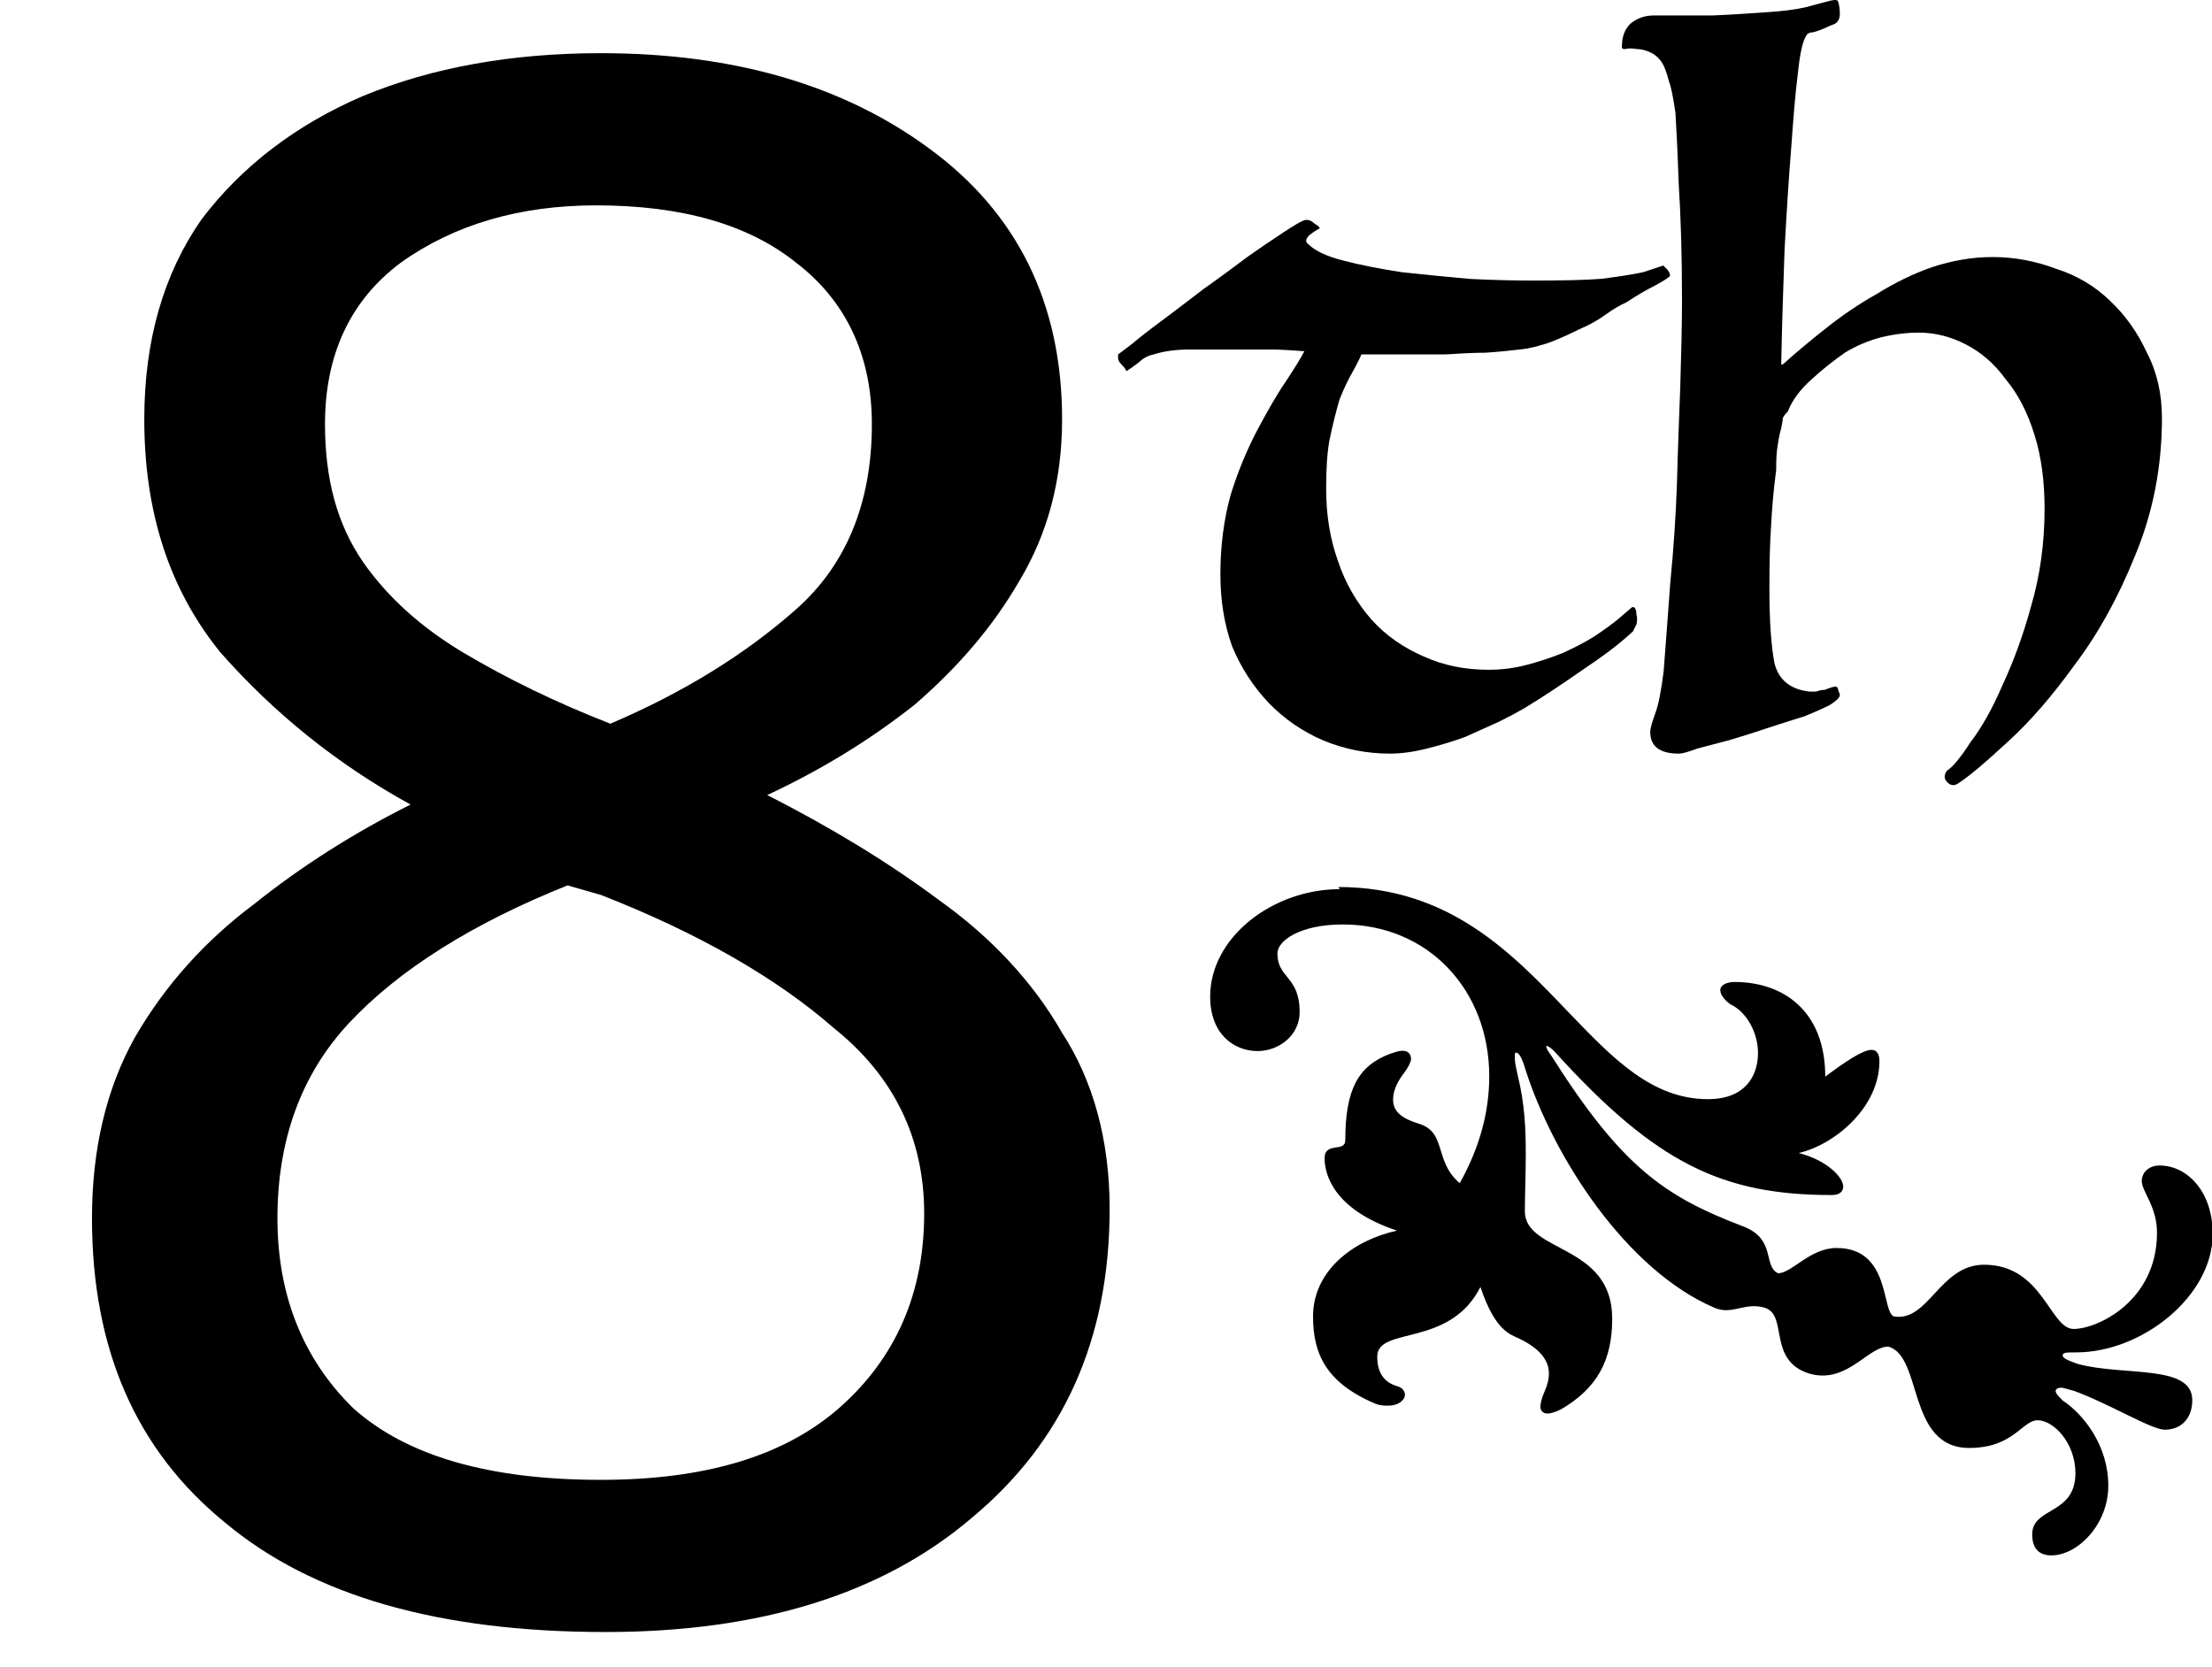
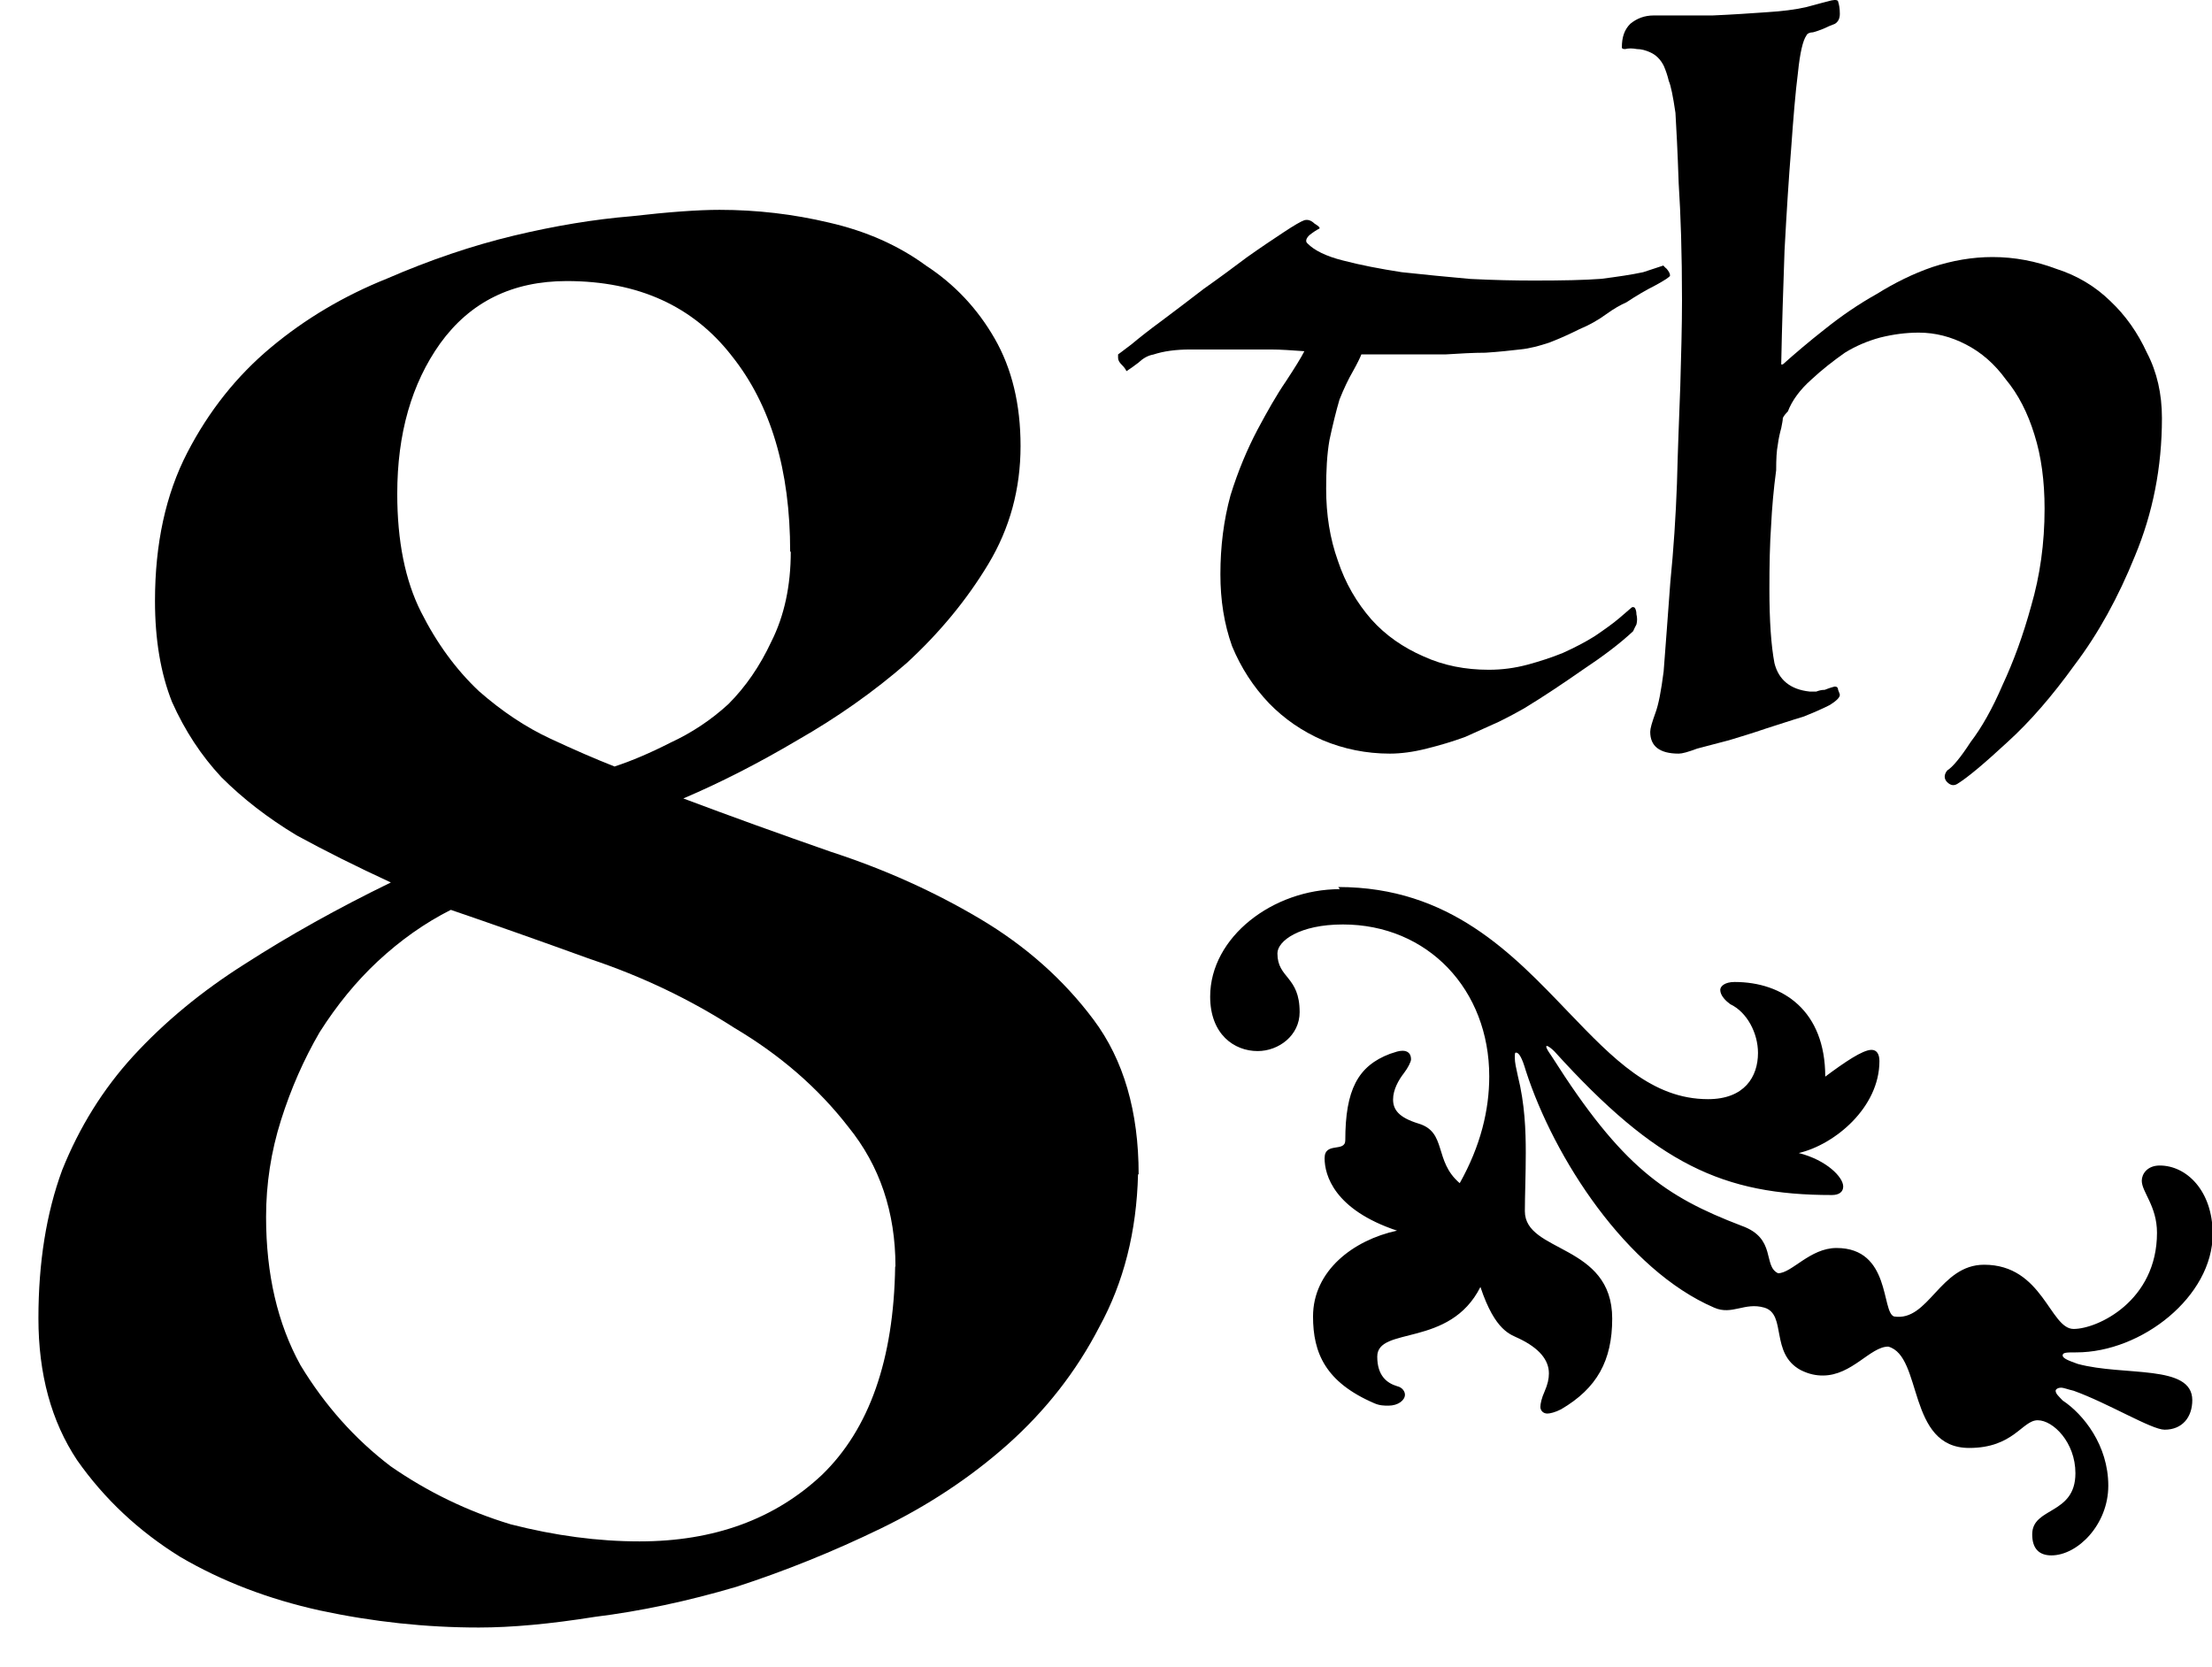
<svg xmlns="http://www.w3.org/2000/svg" width="7.268mm" height="5.475mm" viewBox="0 0 7.268 5.475" version="1.1" id="svg16200">
  <defs id="defs16197" />
  <g id="layer1" transform="rotate(-90,-19.15215,125.7136)">
    <path fill-rule="nonzero" fill="#8b3f2c" fill-opacity="1" d="m 103.647,149.263 c 0,0.367 -0.22,0.573 -0.412,0.757 -0.152,0.146 -0.285,0.274 -0.285,0.458 0,0.119 0.073,0.164 0.152,0.164 0.065,0 0.134,-0.036 0.16,-0.091 0.01,-0.014 0.028,-0.033 0.047,-0.033 0.012,0 0.026,0.015 0.026,0.047 0,0.16 -0.095,0.298 -0.311,0.298 0.047,0.063 0.088,0.123 0.088,0.152 0,0.018 -0.015,0.026 -0.037,0.026 -0.152,0 -0.274,-0.146 -0.302,-0.265 -0.023,0.091 -0.079,0.146 -0.11,0.146 -0.018,0 -0.028,-0.014 -0.028,-0.037 0,-0.357 0.101,-0.576 0.471,-0.911 0.015,-0.014 0.041,-0.05 -0.018,-0.008 -0.361,0.229 -0.458,0.371 -0.554,0.622 -0.041,0.116 -0.132,0.069 -0.156,0.12 0,0.045 0.083,0.105 0.083,0.192 0,0.179 -0.211,0.147 -0.225,0.189 -0.018,0.114 0.17,0.15 0.17,0.296 0,0.193 -0.211,0.216 -0.211,0.294 0,0.079 0.092,0.274 0.316,0.274 0.088,0 0.134,-0.05 0.171,-0.05 0.022,0 0.05,0.018 0.05,0.059 0,0.088 -0.083,0.174 -0.225,0.174 -0.205,0 -0.389,-0.233 -0.389,-0.448 0,-0.032 0,-0.045 -0.01,-0.045 -0.01,0 -0.018,0.022 -0.028,0.05 -0.041,0.152 0,0.376 -0.119,0.376 -0.055,0 -0.097,-0.032 -0.097,-0.091 0,-0.043 0.087,-0.185 0.128,-0.299 0.004,-0.018 0.01,-0.032 0.01,-0.041 0,-0.012 -0.006,-0.018 -0.01,-0.018 -0.01,0 -0.018,0.01 -0.032,0.023 -0.045,0.068 -0.147,0.15 -0.28,0.15 -0.128,0 -0.229,-0.101 -0.229,-0.187 0,-0.041 0.023,-0.063 0.069,-0.063 0.091,0 0.063,0.142 0.201,0.142 0.101,0 0.174,-0.073 0.174,-0.124 0,-0.051 -0.091,-0.079 -0.091,-0.225 0,-0.205 0.302,-0.152 0.333,-0.266 0,-0.059 -0.095,-0.119 -0.095,-0.215 0,-0.022 0.004,-0.045 0.018,-0.073 0.055,-0.101 0.183,-0.045 0.205,-0.119 0.019,-0.065 -0.026,-0.106 0,-0.165 0.124,-0.288 0.491,-0.526 0.779,-0.619 0.041,-0.012 0.059,-0.022 0.059,-0.032 0,-0.004 -0.004,-0.004 -0.018,-0.004 -0.014,0 -0.032,0.004 -0.059,0.01 -0.092,0.023 -0.179,0.026 -0.252,0.026 -0.073,0 -0.142,-0.003 -0.192,-0.003 -0.138,0 -0.106,0.287 -0.353,0.287 -0.138,0 -0.229,-0.05 -0.298,-0.168 -0.01,-0.019 -0.014,-0.037 -0.014,-0.045 0,-0.014 0.01,-0.023 0.022,-0.023 0.01,0 0.029,0.004 0.051,0.014 0.023,0.01 0.041,0.014 0.059,0.014 0.045,0 0.083,-0.033 0.114,-0.097 0.014,-0.028 0.023,-0.079 0.17,-0.128 -0.201,-0.101 -0.128,-0.339 -0.229,-0.339 -0.063,0 -0.087,0.032 -0.097,0.065 -0.004,0.018 -0.018,0.026 -0.028,0.026 -0.018,0 -0.036,-0.022 -0.036,-0.054 0,-0.014 0,-0.029 0.008,-0.047 0.069,-0.16 0.165,-0.201 0.285,-0.201 0.15,0 0.251,0.132 0.282,0.276 0.069,-0.207 0.183,-0.238 0.238,-0.238 0.055,0 0.018,0.068 0.059,0.068 0.165,0 0.244,0.041 0.284,0.147 0.006,0.019 0.01,0.028 0.01,0.041 0,0.018 -0.01,0.028 -0.028,0.028 -0.008,0 -0.028,-0.01 -0.045,-0.023 -0.023,-0.018 -0.055,-0.036 -0.087,-0.036 -0.033,0 -0.059,0.018 -0.079,0.083 -0.028,0.095 -0.123,0.05 -0.196,0.136 0.123,0.069 0.241,0.097 0.351,0.097 0.284,0 0.499,-0.201 0.499,-0.481 0,-0.142 -0.054,-0.215 -0.095,-0.215 -0.083,0 -0.074,0.073 -0.193,0.073 -0.077,0 -0.128,-0.069 -0.128,-0.138 0,-0.077 0.055,-0.156 0.179,-0.156 0.196,0 0.353,0.207 0.353,0.426" id="path3454" style="fill:#000000;fill-opacity:1;stroke-width:0.353" />
    <g fill="#8b3f2c" fill-opacity="1" id="g3464" transform="matrix(0.3527778,0,0,0.3527778,93.82858,132.1536)" style="fill:#000000;fill-opacity:1">
      <g id="use3460" transform="translate(29.1832,46.698)" style="fill:#000000;fill-opacity:1">
        <path d="m 1.25,4.531 c 0.008,0.008 0.008,0.02 0,0.031 -0.012,0.008 -0.031,0.016 -0.062,0.016 -0.031,0.008 -0.062,0.008 -0.094,0 C 1.07,4.566 1.051,4.555 1.031,4.547 0.914,4.422 0.797,4.266 0.672,4.078 0.547,3.898 0.426,3.719 0.312,3.531 0.281,3.477 0.238,3.398 0.188,3.297 0.145,3.203 0.098,3.098 0.047,2.984 0.004,2.867 -0.031,2.75 -0.062,2.625 -0.094,2.5 -0.109,2.383 -0.109,2.281 c 0,-0.219 0.043,-0.43 0.125,-0.625 0.082,-0.188 0.195,-0.355 0.344,-0.5 C 0.516,1.008 0.691,0.895 0.891,0.812 1.098,0.738 1.32,0.703 1.562,0.703 c 0.258,0 0.504,0.031 0.734,0.094 0.227,0.07 0.43,0.156 0.609,0.25 0.176,0.094 0.328,0.18 0.453,0.266 0.125,0.082 0.219,0.141 0.281,0.172 0.008,-0.117 0.016,-0.219 0.016,-0.312 0,-0.094 0,-0.184 0,-0.266 0,-0.188 0,-0.352 0,-0.484 0,-0.137 -0.016,-0.25 -0.047,-0.344 C 3.598,0.023 3.57,-0.02 3.531,-0.062 3.5,-0.102 3.473,-0.141 3.453,-0.172 3.473,-0.18 3.492,-0.195 3.516,-0.219 3.535,-0.238 3.555,-0.25 3.578,-0.25 c 0.008,0 0.02,0 0.031,0 0,0 0.031,0.043 0.094,0.125 0.062,0.074 0.133,0.164 0.219,0.281 0.094,0.125 0.191,0.254 0.297,0.391 0.102,0.145 0.203,0.281 0.297,0.406 0.094,0.133 0.172,0.25 0.234,0.344 0.062,0.094 0.098,0.156 0.109,0.188 0.008,0.031 0,0.062 -0.031,0.094 C 4.805,1.617 4.789,1.633 4.781,1.625 4.77,1.602 4.75,1.57 4.719,1.531 4.688,1.5 4.66,1.492 4.641,1.516 4.578,1.578 4.523,1.688 4.484,1.844 4.441,2.008 4.406,2.191 4.375,2.391 4.352,2.598 4.332,2.812 4.312,3.031 4.301,3.25 4.297,3.445 4.297,3.625 c 0,0.258 0.004,0.469 0.016,0.625 0.02,0.156 0.039,0.285 0.062,0.391 0.031,0.094 0.051,0.156 0.062,0.188 0,0 -0.012,0.008 -0.031,0.031 C 4.383,4.879 4.363,4.891 4.344,4.891 4.332,4.891 4.301,4.844 4.25,4.75 4.207,4.664 4.156,4.578 4.094,4.484 4.07,4.43 4.035,4.367 3.984,4.297 3.93,4.223 3.883,4.141 3.844,4.047 3.801,3.961 3.758,3.867 3.719,3.766 3.688,3.672 3.664,3.582 3.656,3.5 3.645,3.406 3.633,3.297 3.625,3.172 c 0,-0.117 -0.008,-0.242 -0.016,-0.375 0,-0.137 0,-0.273 0,-0.406 0,-0.137 0,-0.262 0,-0.375 C 3.578,2.004 3.523,1.977 3.453,1.938 3.379,1.895 3.289,1.852 3.188,1.812 3.082,1.781 2.957,1.75 2.812,1.719 2.676,1.695 2.523,1.688 2.359,1.688 2.117,1.688 1.895,1.723 1.688,1.797 1.477,1.867 1.297,1.973 1.141,2.109 0.992,2.242 0.879,2.406 0.797,2.594 c -0.086,0.188 -0.125,0.391 -0.125,0.609 0,0.125 0.016,0.242 0.047,0.359 C 0.75,3.676 0.785,3.785 0.828,3.891 0.879,4.004 0.93,4.102 0.984,4.188 1.047,4.281 1.102,4.359 1.156,4.422 Z m 0,0" id="path15478" style="fill:#000000;fill-opacity:1" />
      </g>
      <g id="use3462" transform="translate(29.1832,50.93635)" style="fill:#000000;fill-opacity:1">
        <path d="M 3.516,1.703 C 3.617,1.816 3.727,1.945 3.844,2.094 3.969,2.25 4.078,2.41 4.172,2.578 c 0.102,0.164 0.188,0.336 0.25,0.516 0.062,0.188 0.094,0.375 0.094,0.562 C 4.516,3.863 4.477,4.062 4.406,4.25 4.344,4.445 4.242,4.613 4.109,4.75 3.973,4.895 3.812,5.008 3.625,5.094 3.445,5.188 3.242,5.234 3.016,5.234 c -0.461,0 -0.887,-0.086 -1.281,-0.25 C 1.348,4.828 1.008,4.641 0.719,4.422 0.426,4.211 0.188,4.004 0,3.797 -0.195,3.586 -0.328,3.43 -0.391,3.328 -0.41,3.297 -0.406,3.266 -0.375,3.234 c 0.031,-0.031 0.07,-0.031 0.109,0 C -0.234,3.285 -0.145,3.359 0,3.453 0.133,3.555 0.312,3.656 0.531,3.75 0.75,3.852 0.992,3.941 1.266,4.016 c 0.281,0.082 0.582,0.125 0.906,0.125 0.258,0 0.488,-0.031 0.688,-0.094 C 3.066,3.984 3.238,3.895 3.375,3.781 3.52,3.676 3.629,3.551 3.703,3.406 3.773,3.27 3.812,3.125 3.812,2.969 3.812,2.852 3.797,2.734 3.766,2.609 3.734,2.492 3.688,2.383 3.625,2.281 3.551,2.176 3.469,2.07 3.375,1.969 3.281,1.863 3.18,1.789 3.078,1.75 3.055,1.727 3.035,1.711 3.016,1.703 2.992,1.703 2.961,1.695 2.922,1.688 2.879,1.676 2.828,1.664 2.766,1.656 2.711,1.645 2.633,1.641 2.531,1.641 2.352,1.617 2.18,1.602 2.016,1.594 1.848,1.582 1.648,1.578 1.422,1.578 1.129,1.578 0.898,1.594 0.734,1.625 0.578,1.664 0.488,1.773 0.469,1.953 c 0,0.02 0,0.039 0,0.062 0.008,0.02 0.016,0.047 0.016,0.078 0.008,0.02 0.02,0.051 0.031,0.094 0,0.02 -0.012,0.031 -0.031,0.031 C 0.461,2.227 0.445,2.234 0.438,2.234 0.414,2.234 0.383,2.203 0.344,2.141 0.312,2.078 0.273,1.992 0.234,1.891 0.203,1.785 0.164,1.672 0.125,1.547 0.082,1.422 0.047,1.305 0.016,1.203 -0.016,1.086 -0.039,0.988 -0.062,0.906 -0.094,0.82 -0.109,0.766 -0.109,0.734 c 0,-0.18 0.07,-0.266 0.203,-0.266 0.031,0 0.086,0.016 0.172,0.047 0.082,0.031 0.211,0.055 0.391,0.078 0.25,0.02 0.523,0.039 0.828,0.062 0.312,0.031 0.617,0.051 0.922,0.062 0.312,0.008 0.613,0.02 0.906,0.031 0.289,0.008 0.555,0.016 0.797,0.016 0.438,0 0.801,-0.012 1.094,-0.031 C 5.504,0.723 5.723,0.711 5.859,0.703 6.016,0.68 6.113,0.66 6.156,0.641 6.207,0.629 6.254,0.613 6.297,0.594 c 0.062,-0.031 0.102,-0.074 0.125,-0.125 0.02,-0.043 0.031,-0.086 0.031,-0.125 0.008,-0.043 0.008,-0.078 0,-0.109 0,-0.023 0.004,-0.031 0.016,-0.031 0.094,0 0.164,0.023 0.219,0.078 0.051,0.062 0.078,0.133 0.078,0.219 0,0.176 0,0.359 0,0.547 0.008,0.188 0.02,0.359 0.031,0.516 C 6.805,1.695 6.82,1.816 6.844,1.922 6.875,2.035 6.895,2.113 6.906,2.156 6.914,2.195 6.91,2.219 6.891,2.219 6.867,2.227 6.832,2.234 6.781,2.234 6.738,2.234 6.707,2.219 6.688,2.188 6.676,2.156 6.66,2.117 6.641,2.078 6.629,2.047 6.617,2.016 6.609,1.984 c 0,-0.031 -0.012,-0.055 -0.031,-0.062 C 6.535,1.891 6.422,1.863 6.234,1.844 6.047,1.82 5.812,1.801 5.531,1.781 5.25,1.758 4.93,1.738 4.578,1.719 4.234,1.707 3.879,1.695 3.516,1.688 Z m 0,0" id="path15474" style="fill:#000000;fill-opacity:1" />
      </g>
    </g>
-     <text xml:space="preserve" style="font-size:7.056px;fill:#000000;fill-opacity:1;stroke:#000000;stroke-width:0.254;stroke-linejoin:round;stroke-opacity:0" x="144.823" y="-101.277" id="text15365-3" transform="rotate(90)">
-       <tspan id="tspan15363-7" style="font-style:normal;font-variant:normal;font-weight:normal;font-stretch:normal;font-size:7.056px;font-family:Luminari;-inkscape-font-specification:Luminari;fill:#000000;fill-opacity:1;stroke-width:0.254" x="144.823" y="-101.277">8</tspan>
-     </text>
+     <g aria-label="8" transform="rotate(90)" id="text15365-3" style="font-size:7.056px;stroke:#000000;stroke-width:0.254;stroke-linejoin:round;stroke-opacity:0">
+       <path d="m 148.605,-102.703 q -0.007,0.282 -0.127,0.501 -0.113,0.219 -0.303,0.388 -0.183,0.162 -0.416,0.275 -0.233,0.113 -0.473,0.191 -0.24,0.071 -0.466,0.099 -0.219,0.035 -0.381,0.035 -0.261,0 -0.522,-0.056 -0.254,-0.056 -0.459,-0.176 -0.205,-0.127 -0.339,-0.318 -0.127,-0.191 -0.127,-0.466 0,-0.275 0.078,-0.487 0.085,-0.212 0.233,-0.374 0.155,-0.169 0.367,-0.303 0.219,-0.141 0.48,-0.268 -0.169,-0.078 -0.31,-0.155 -0.141,-0.085 -0.247,-0.191 -0.099,-0.106 -0.162,-0.247 -0.056,-0.141 -0.056,-0.332 0,-0.282 0.106,-0.487 0.106,-0.205 0.275,-0.346 0.169,-0.141 0.381,-0.226 0.212,-0.092 0.416,-0.141 0.205,-0.049 0.388,-0.064 0.183,-0.021 0.289,-0.021 0.183,0 0.36,0.042 0.183,0.042 0.318,0.141 0.141,0.092 0.226,0.24 0.085,0.148 0.085,0.353 0,0.212 -0.106,0.388 -0.106,0.176 -0.268,0.325 -0.162,0.141 -0.36,0.254 -0.191,0.113 -0.374,0.191 0.226,0.085 0.487,0.176 0.261,0.085 0.487,0.219 0.226,0.134 0.374,0.332 0.148,0.198 0.148,0.508 z m -1.143,-2.046 q 0,-0.402 -0.191,-0.642 -0.191,-0.247 -0.543,-0.247 -0.268,0 -0.416,0.205 -0.141,0.198 -0.141,0.494 0,0.233 0.078,0.388 0.078,0.155 0.191,0.261 0.113,0.099 0.233,0.155 0.12,0.056 0.212,0.092 0.085,-0.028 0.183,-0.078 0.106,-0.049 0.191,-0.127 0.085,-0.085 0.141,-0.205 0.064,-0.127 0.064,-0.296 z m 0.346,2.349 q 0,-0.268 -0.155,-0.459 -0.148,-0.191 -0.374,-0.325 -0.219,-0.141 -0.473,-0.226 -0.254,-0.092 -0.459,-0.162 -0.127,0.064 -0.24,0.169 -0.106,0.099 -0.191,0.233 -0.078,0.134 -0.127,0.289 -0.049,0.155 -0.049,0.318 0,0.282 0.113,0.487 0.12,0.198 0.296,0.332 0.183,0.127 0.395,0.191 0.219,0.056 0.423,0.056 0.367,0 0.6,-0.219 0.233,-0.226 0.24,-0.684 z" id="path3030" />
+     </g>
  </g>
</svg>
